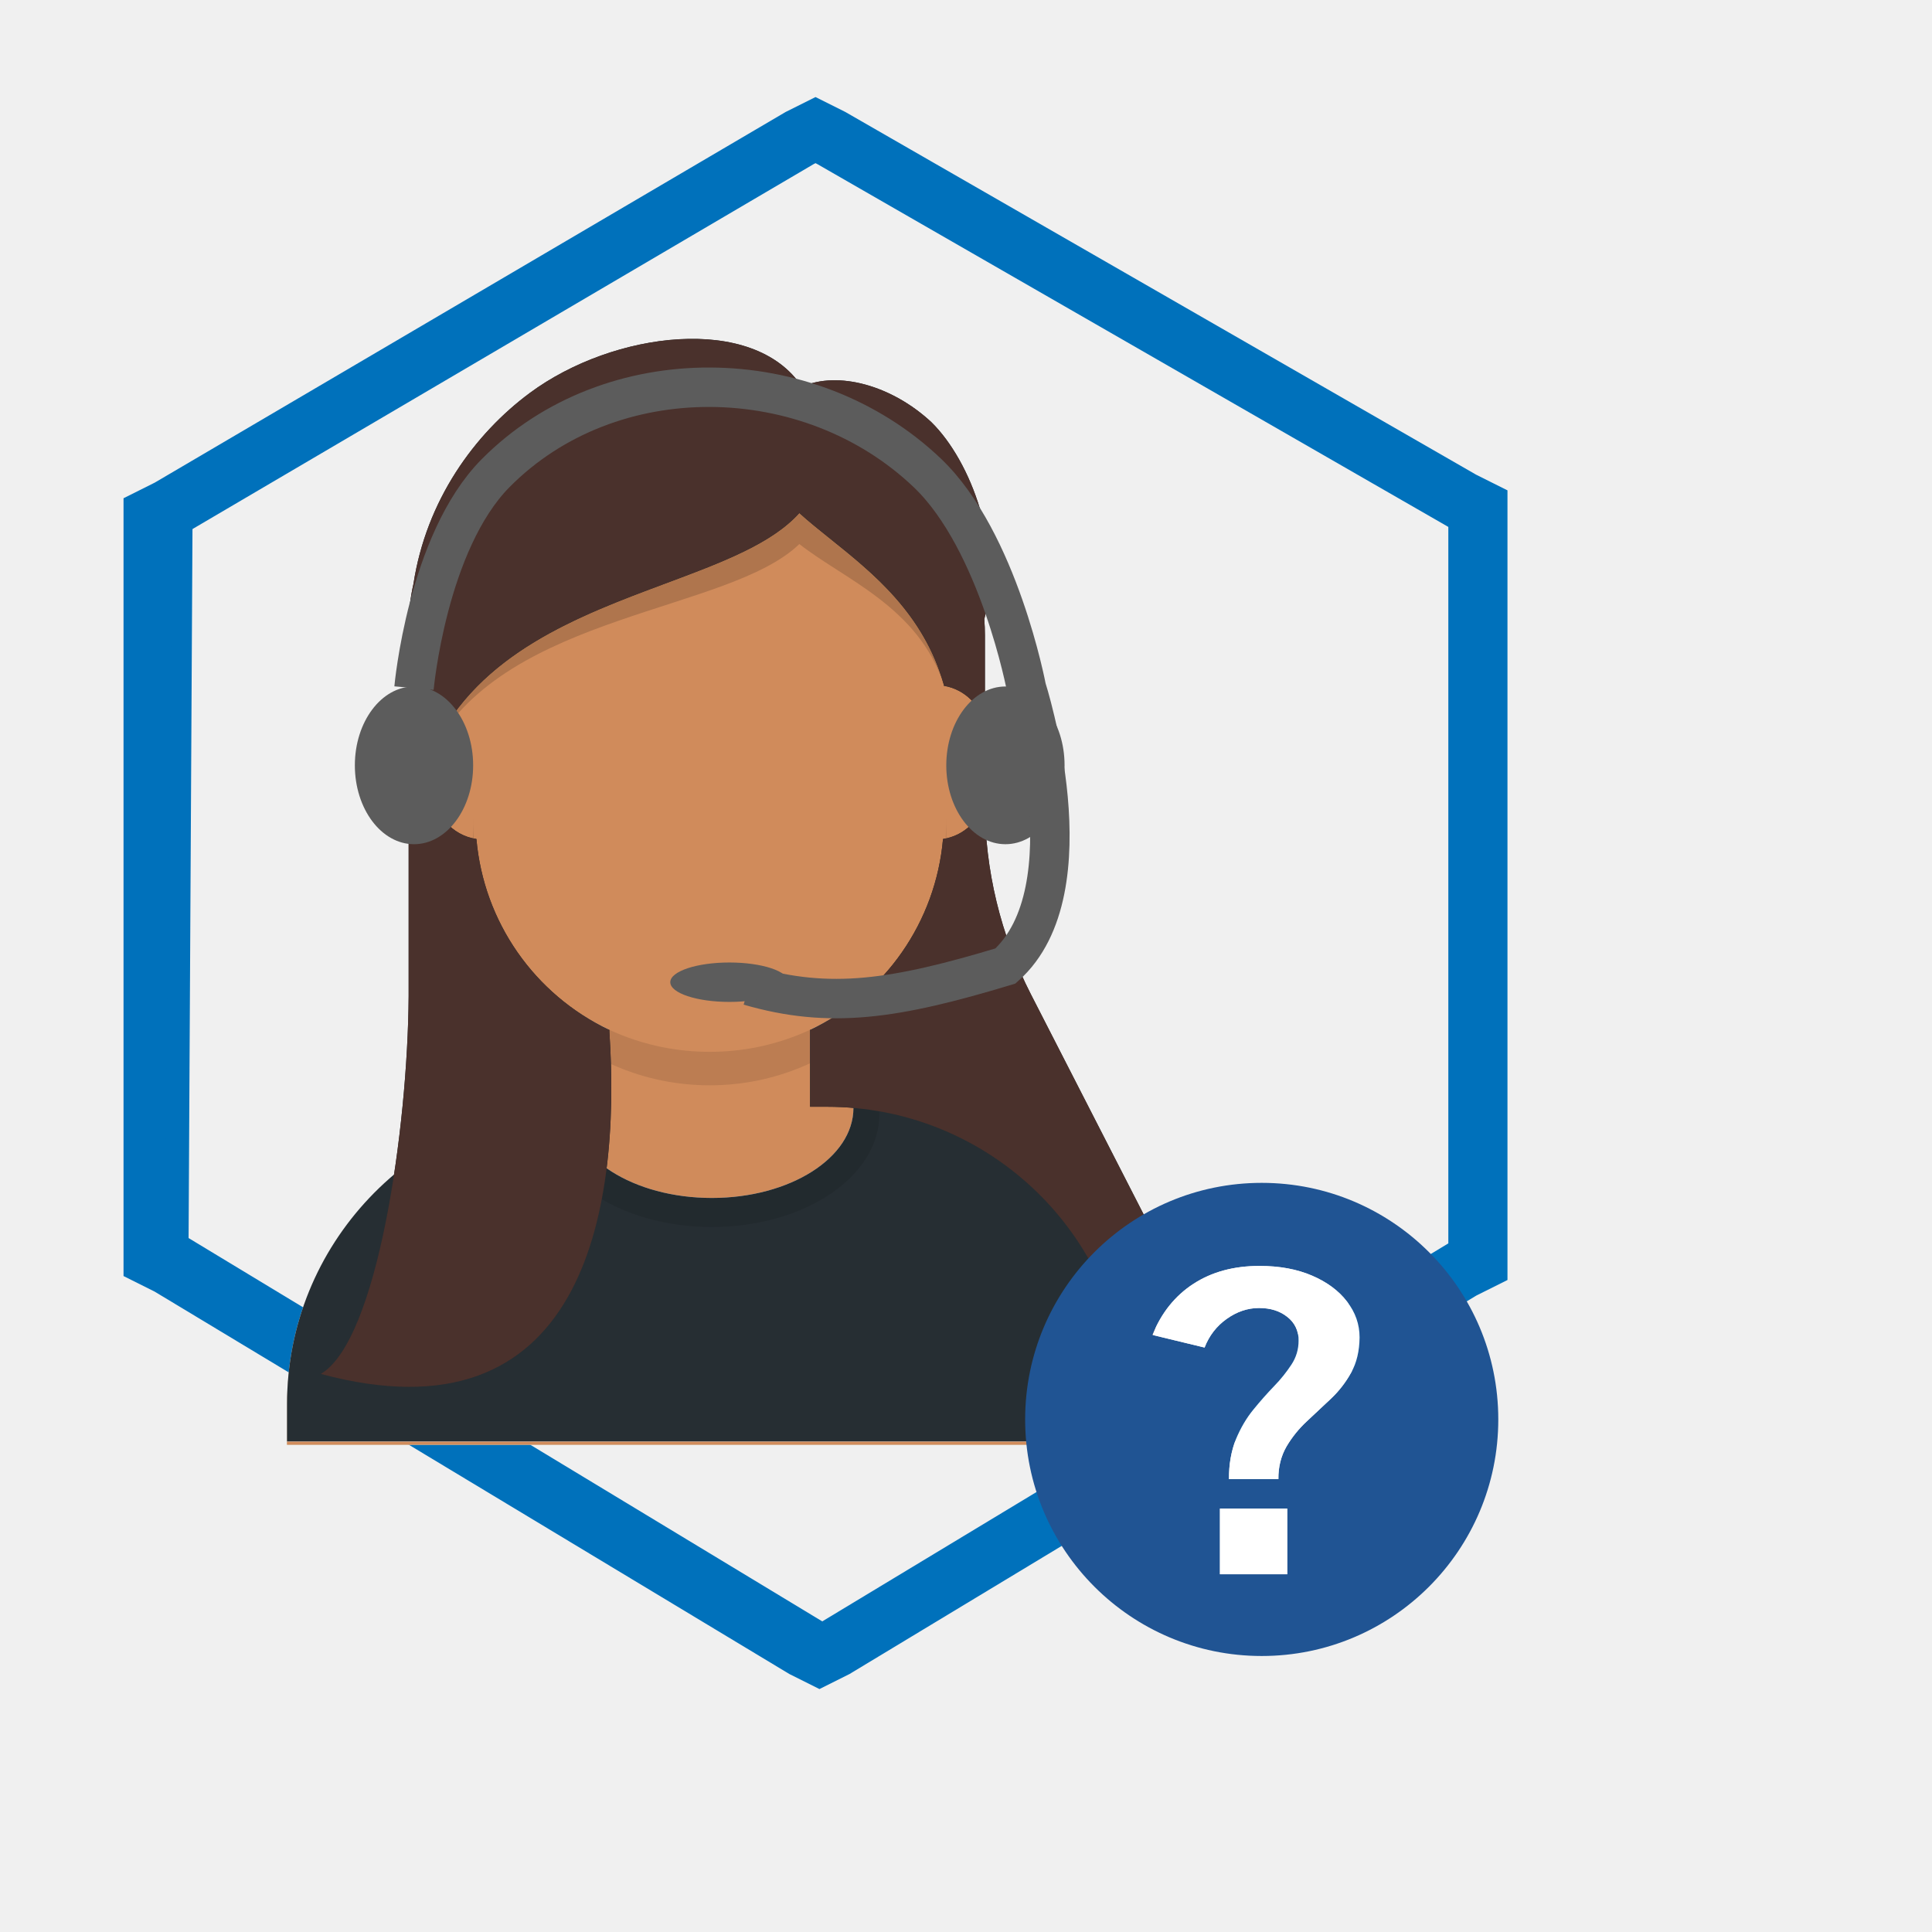
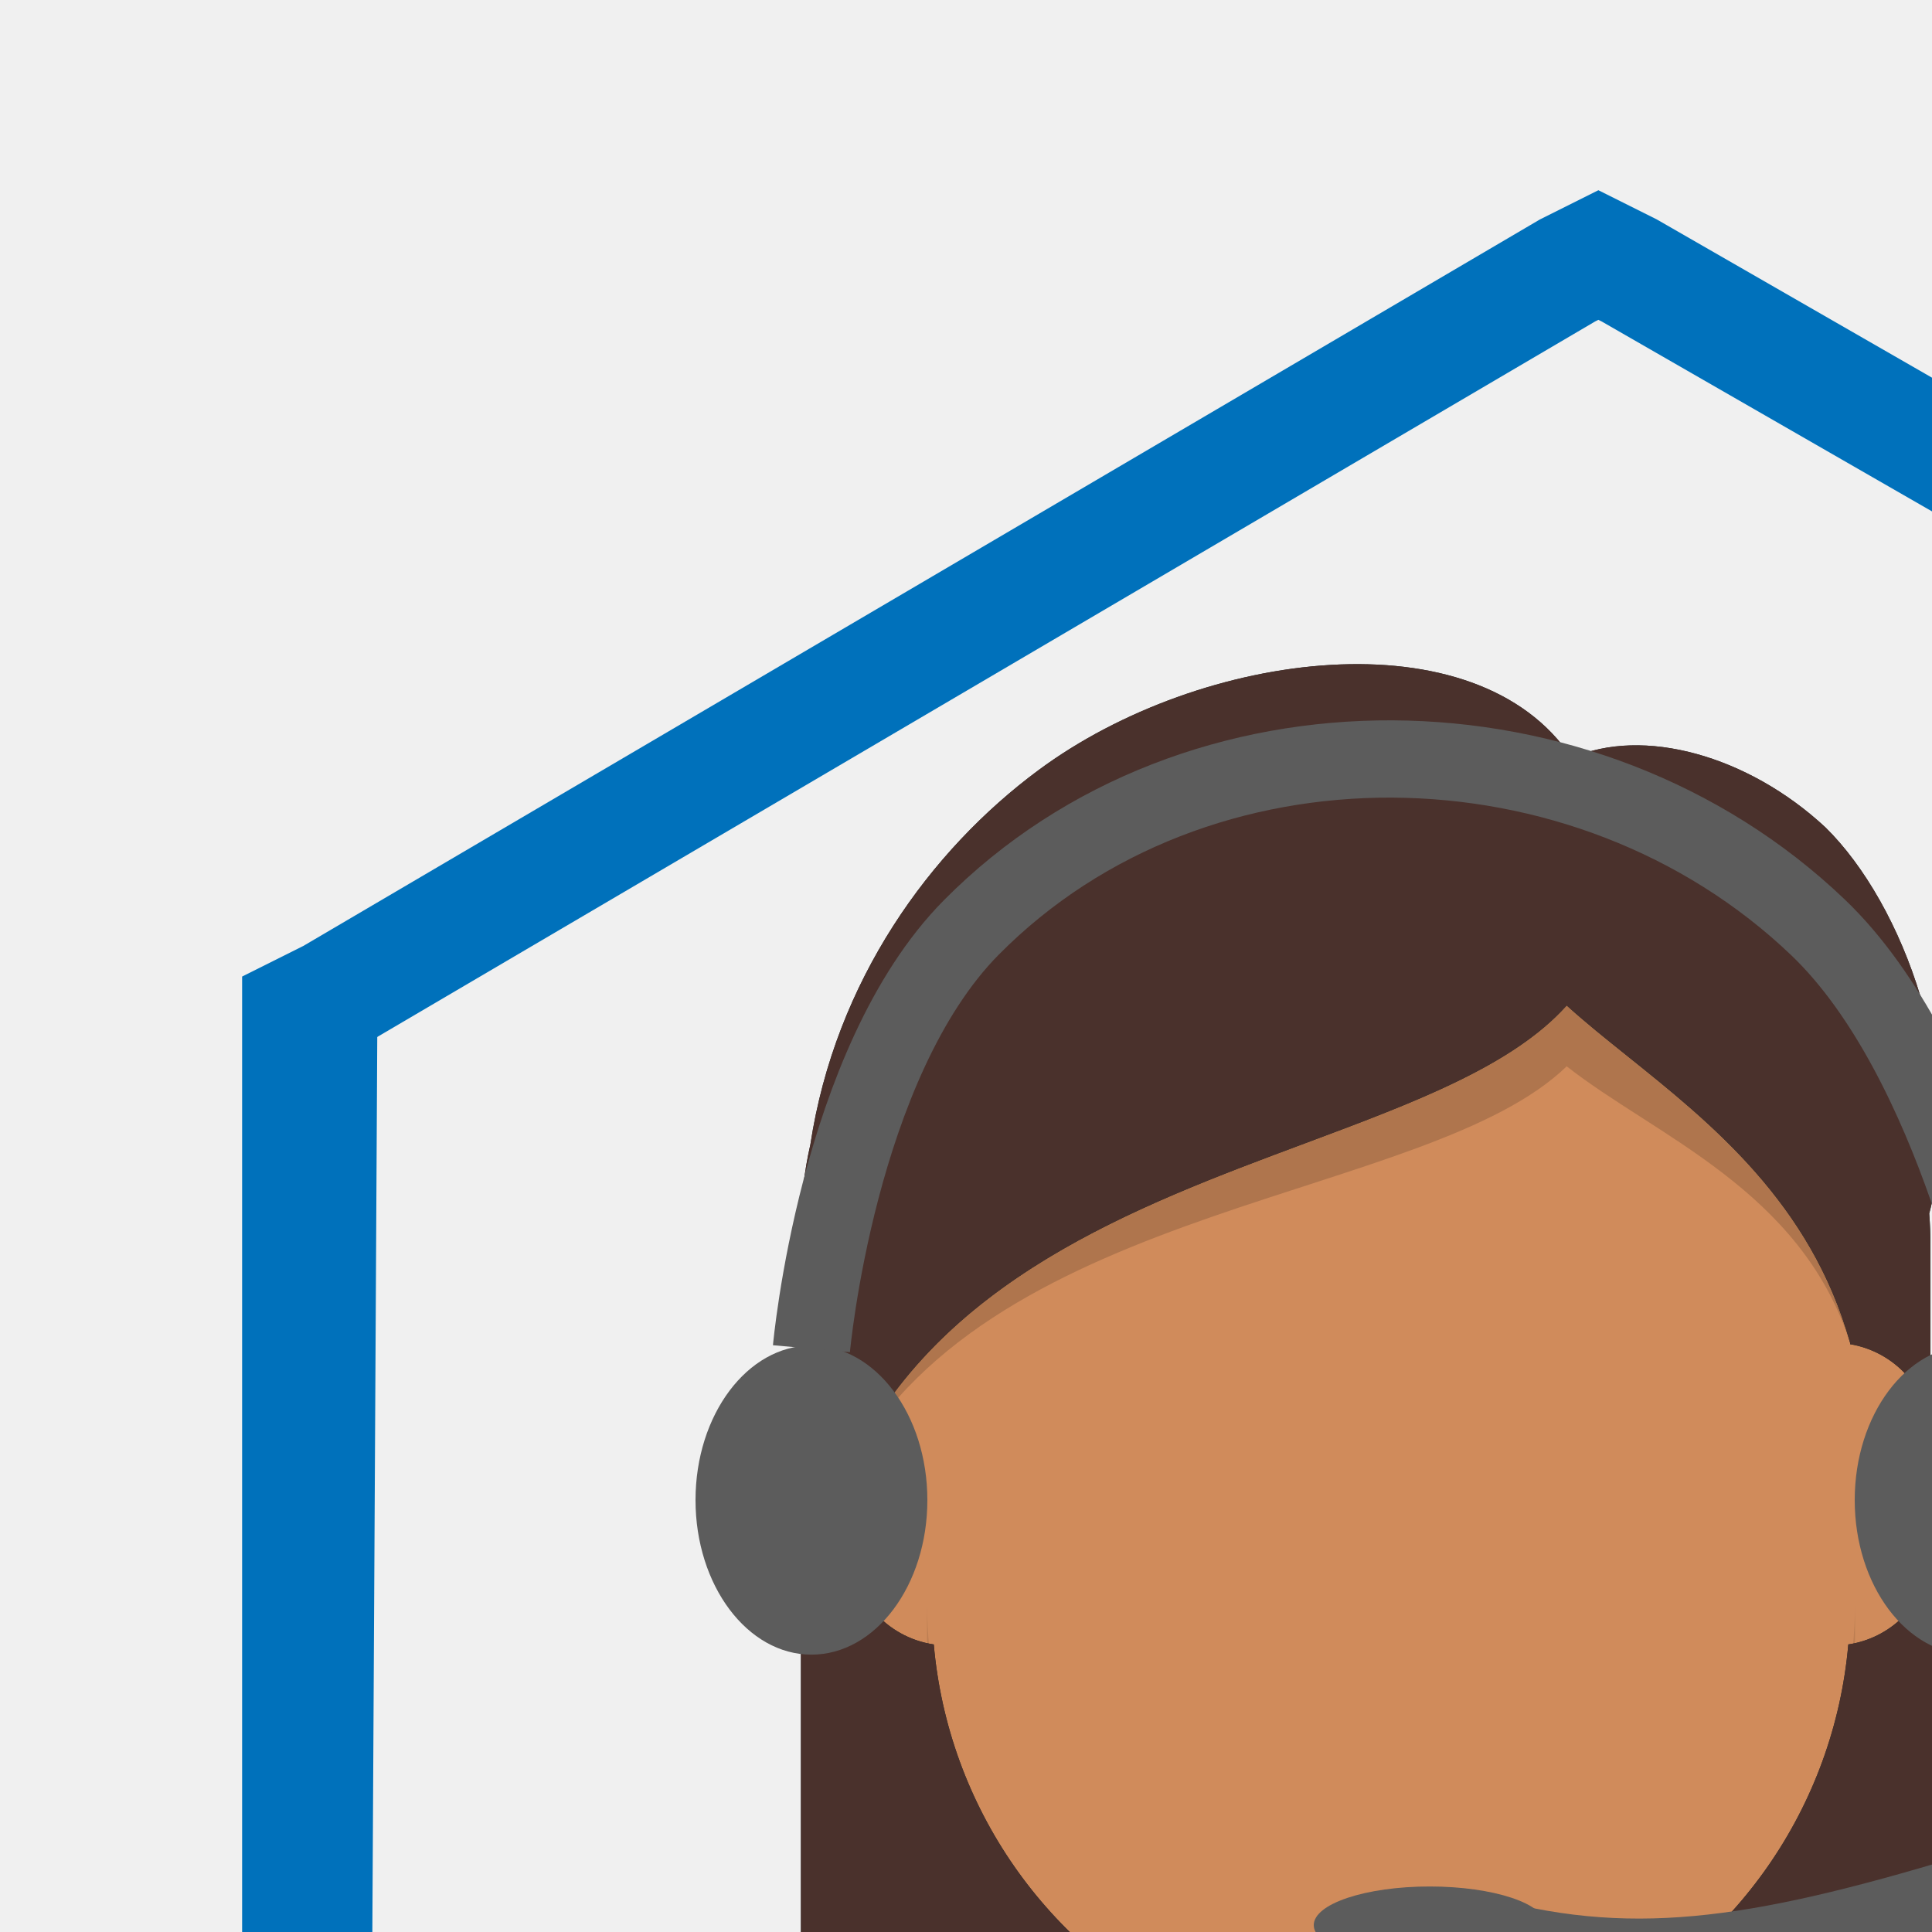
- <svg xmlns="http://www.w3.org/2000/svg" width="49" height="49" viewBox="0" fill="none">
+ <svg xmlns="http://www.w3.org/2000/svg" width="49" height="49" viewBox="0 0 25 25" fill="none">
  <path d="M21.083 3.5l-.4-.2-.4.2-16 9.4-.4.2v18.8l.4.2 16.1 9.7.4.2.4-.2 15.9-9.6.4-.2V12.9l-.4-.2-16-9.2z" fill="url(#a)" stroke="#0071BB" stroke-width="1.5" />
  <path d="M21.083 41.3l-.2-19-16-9-.1 18.1 16.3 9.9z" fill="url(#b)" />
  <path d="M5.283 13.8l15.3 8.7.2 18.3-15.7-9.5.2-17.5zm-.3-.6l-.2 18.2 16.3 9.9-.2-19-15.9-9.1z" fill="url(#c)" />
  <path d="M20.983 3.7l16 9.3v18.5l-16 9.7-16.2-9.8.1-18.2 16.1-9.5zm0-.7l-.3.2-16 9.5-.3.2v.3l-.2 18.2v.3l.3.2 16.2 9.8.3.2.3-.2 16-9.7.3-.2V12.6l-.3-.2-16-9.3-.3-.1z" fill="#0071BB" />
  <path d="M20.573 26.105v1.95h.429c4.263 0 7.719 3.42 7.719 7.636v.955H7.279v-.955c0-4.217 3.456-7.636 7.72-7.636h.428v-1.95c-1.848-.868-3.176-2.643-3.398-4.744a1.278 1.278 0 01-1.105-1.26v-1.484c0-.631.464-1.155 1.072-1.256v-.653c0-3.28 2.688-5.94 6.004-5.94 3.316 0 6.004 2.66 6.004 5.94v.654a1.277 1.277 0 011.072 1.255V20.1c0 .642-.48 1.173-1.105 1.26-.222 2.1-1.55 3.876-3.398 4.744z" fill="#D0C6AC" />
  <mask id="a" style="mask-type:alpha" maskUnits="userSpaceOnUse" x="7" y="10" width="22" height="27">
    <path fill-rule="evenodd" clip-rule="evenodd" d="M20.573 26.105v1.95h.429c4.263 0 7.719 3.42 7.719 7.636v.955H7.279v-.955c0-4.217 3.456-7.636 7.72-7.636h.428v-1.95c-1.848-.868-3.176-2.643-3.398-4.744a1.278 1.278 0 01-1.105-1.26v-1.484c0-.631.464-1.155 1.072-1.256v-.653c0-3.28 2.688-5.94 6.004-5.94 3.316 0 6.004 2.66 6.004 5.94v.654a1.277 1.277 0 011.072 1.255V20.1c0 .642-.48 1.173-1.105 1.26-.222 2.1-1.55 3.876-3.398 4.744z" fill="#fff" />
  </mask>
  <g mask="url(#a)">
    <path fill="#D08B5B" d="M3.849 10.769H32.15v25.877H3.85z" />
  </g>
  <mask id="b" style="mask-type:alpha" maskUnits="userSpaceOnUse" x="7" y="10" width="22" height="27">
    <path fill-rule="evenodd" clip-rule="evenodd" d="M20.573 26.105v1.95h.429c4.263 0 7.719 3.42 7.719 7.636v.955H7.279v-.955c0-4.217 3.456-7.636 7.72-7.636h.428v-1.95c-1.848-.868-3.176-2.643-3.398-4.744a1.278 1.278 0 01-1.105-1.26v-1.484c0-.631.464-1.155 1.072-1.256v-.653c0-3.28 2.688-5.94 6.004-5.94 3.316 0 6.004 2.66 6.004 5.94v.654a1.277 1.277 0 011.072 1.255V20.1c0 .642-.48 1.173-1.105 1.26-.222 2.1-1.55 3.876-3.398 4.744z" fill="#fff" />
  </mask>
  <g mask="url(#b)">
    <path d="M24.004 19.147v2.439c0 3.28-2.688 5.94-6.004 5.94-3.316 0-6.004-2.66-6.004-5.94v-2.44 1.592c0 3.28 2.688 5.939 6.004 5.939 3.316 0 6.004-2.66 6.004-5.94v-1.59z" fill="#000" fill-opacity=".1" />
  </g>
  <path d="M21.64 27.99c3.965.322 7.08 3.611 7.08 7.622v.95H7.28v-.95c0-4.047 3.172-7.36 7.187-7.63a1.49 1.49 0 00-.005.12c0 1.26 1.608 2.281 3.592 2.281s3.591-1.021 3.591-2.281a1.38 1.38 0 00-.004-.112z" fill="#E6E6E6" />
  <mask id="c" style="mask-type:alpha" maskUnits="userSpaceOnUse" x="7" y="27" width="22" height="10">
    <path fill-rule="evenodd" clip-rule="evenodd" d="M21.64 27.99c3.965.322 7.08 3.611 7.08 7.622v.95H7.28v-.95c0-4.047 3.172-7.36 7.187-7.63a1.49 1.49 0 00-.005.12c0 1.26 1.608 2.281 3.592 2.281s3.591-1.021 3.591-2.281a1.38 1.38 0 00-.004-.112z" fill="#fff" />
  </mask>
  <g mask="url(#c)">
    <path fill="#262E33" d="M3.849 24.878H32.15v11.684H3.85z" />
  </g>
  <mask id="d" style="mask-type:alpha" maskUnits="userSpaceOnUse" x="7" y="27" width="22" height="10">
    <path fill-rule="evenodd" clip-rule="evenodd" d="M21.64 27.99c3.965.322 7.08 3.611 7.08 7.622v.95H7.28v-.95c0-4.047 3.172-7.36 7.187-7.63a1.49 1.49 0 00-.005.12c0 1.26 1.608 2.281 3.592 2.281s3.591-1.021 3.591-2.281a1.38 1.38 0 00-.004-.112z" fill="#fff" />
  </mask>
  <g mask="url(#d)">
    <ellipse cx="18.054" cy="28.261" rx="4.249" ry="2.859" fill="#000" fill-opacity=".16" opacity=".6" />
  </g>
  <mask id="e" style="mask-type:alpha" maskUnits="userSpaceOnUse" x="4" y="7" width="28" height="30">
    <path fill="#fff" d="M4 7h28v29.646H4z" />
  </mask>
  <g mask="url(#e)">
    <path fill-rule="evenodd" clip-rule="evenodd" d="M10.364 15.899v9.37c-.02 3.336-.785 8.734-2.228 9.577 6.614 1.778 7.63-4.039 7.319-8.682v-.041a5.933 5.933 0 01-3.372-4.844A1.271 1.271 0 0111 20.023v-1.059c1.152-2.404 3.677-3.345 5.88-4.167 1.413-.527 2.693-1.004 3.393-1.786.237.215.505.43.787.656 1.083.868 2.372 1.9 2.88 3.709v.018a1.27 1.27 0 011.04 1.03V16.11a4.92 4.92 0 00-.016-.407c.481-1.8-.328-4-1.343-4.997-1.005-.934-2.365-1.305-3.283-.898-1.23-1.857-4.788-1.406-6.899.157-1.402 1.038-2.63 2.724-2.953 4.846-.08.35-.122.714-.122 1.088zm13.553 5.38a5.933 5.933 0 01-3.372 4.844v1.947h.425c4.02 0 7.314 3.1 7.614 7.037A4.018 4.018 0 0029 30.791l-2.858-5.58a10.573 10.573 0 01-1.163-4.82v-.145a1.273 1.273 0 01-1.063 1.033z" fill="#272C2E" />
    <mask id="f" style="mask-type:alpha" maskUnits="userSpaceOnUse" x="8" y="8" width="22" height="28">
      <path fill-rule="evenodd" clip-rule="evenodd" d="M10.364 25.268v-9.37c0-.373.042-.737.122-1.087.324-2.122 1.55-3.808 2.953-4.846 2.111-1.563 5.668-2.014 6.9-.157.917-.407 2.277-.036 3.282.898 1.015.997 1.824 3.197 1.343 4.998.01.133.016.269.016.406v2.313a1.273 1.273 0 00-1.04-1.03v-.017c-.64-2.28-2.522-3.327-3.667-4.365C18.48 15.012 12.89 15.02 11 18.964v1.059c0 .637.47 1.165 1.083 1.256a5.933 5.933 0 003.372 4.844v.04c.31 4.644-.705 10.461-7.319 8.683 1.443-.843 2.207-6.241 2.228-9.578zm10.181.855a5.933 5.933 0 003.372-4.844 1.27 1.27 0 001.063-1.033v.144c0 1.676.399 3.328 1.163 4.82l2.858 5.58a4.018 4.018 0 01-.417 4.317 7.632 7.632 0 00-7.614-7.037h-.424v-1.947z" fill="#fff" />
    </mask>
    <g mask="url(#f)">
      <path fill="#4A312C" d="M8.136 8.587h28v29.645h-28z" />
    </g>
    <path fill-rule="evenodd" clip-rule="evenodd" d="M11 18.964c1.89-3.423 7.481-3.43 9.273-5.166 1.143.9 3.019 1.595 3.663 3.564-.644-2.27-2.52-3.315-3.663-4.35-1.792 2-7.383 2.007-9.273 5.952z" fill="#000" fill-opacity=".16" />
  </g>
  <ellipse cx="25.5" cy="19.411" rx="1.5" ry="2" fill="#5C5C5C" />
  <ellipse cx="10.5" cy="19.411" rx="1.5" ry="2" fill="#5C5C5C" />
  <path d="M10.5 17.452s.333-3.699 2.07-5.452c2.915-2.943 7.955-2.867 10.955 0 1.807 1.727 2.508 5.452 2.508 5.452s1.643 5.11-.533 7.048c-2.8.846-4.45 1.095-6.5.5" stroke="#5C5C5C" />
  <ellipse cx="18.5" cy="24.911" rx="1.5" ry=".5" fill="#5C5C5C" />
  <path fill-rule="evenodd" clip-rule="evenodd" d="M32 42a6 6 0 100-12 6 6 0 000 12zm-1.732-9.44c-.465.303-.812.735-1.04 1.297l1.323.32c.118-.303.304-.544.56-.726.26-.185.533-.277.821-.277.289 0 .527.075.715.224.192.15.288.35.288.603 0 .224-.06.426-.181.608a3.665 3.665 0 01-.437.544c-.175.18-.35.38-.529.597a3.04 3.04 0 00-.442.752 2.65 2.65 0 00-.176 1.013h1.253c0-.323.07-.6.208-.832.139-.234.31-.446.512-.634l.614-.576a2.71 2.71 0 00.512-.662c.138-.245.21-.542.213-.89 0-.335-.107-.639-.32-.912-.21-.274-.505-.493-.885-.656-.381-.164-.825-.246-1.334-.246-.65 0-1.209.151-1.675.454zm2.38 7.366v-1.664H30.94v1.664h1.707z" fill="#205493" />
  <path d="M29.229 33.857c.227-.562.574-.994 1.04-1.296.465-.303 1.024-.454 1.674-.454.509 0 .953.082 1.333.246.38.163.676.382.886.656.213.273.32.577.32.912-.004.348-.075.645-.213.89a2.708 2.708 0 01-.512.662c-.203.192-.408.384-.614.576a2.83 2.83 0 00-.512.634 1.589 1.589 0 00-.208.832H31.17c0-.39.059-.729.176-1.013.12-.288.268-.539.443-.752a9.47 9.47 0 01.528-.597 3.67 3.67 0 00.437-.544 1.08 1.08 0 00.181-.608.724.724 0 00-.288-.603c-.188-.15-.426-.224-.714-.224s-.562.092-.822.277a1.56 1.56 0 00-.56.726l-1.322-.32zm3.418 4.405v1.664h-1.706v-1.664h1.706z" fill="#fff" />
  <defs>
    <linearGradient id="b" x1="4.828" y1="27.257" x2="21.056" y2="27.257" gradientUnits="userSpaceOnUse">
      <stop stop-color="#fff" stop-opacity=".5" />
      <stop offset="1" stop-color="#FEF0F2" />
    </linearGradient>
    <linearGradient id="c" x1="4.828" y1="27.257" x2="21.056" y2="27.257" gradientUnits="userSpaceOnUse">
      <stop stop-color="#fff" stop-opacity=".5" />
      <stop offset="1" stop-color="#FEF0F2" />
    </linearGradient>
    <radialGradient id="a" cx="0" cy="0" r="1" gradientUnits="userSpaceOnUse" gradientTransform="matrix(0 18.4877 -15.9957 0 20.618 22.674)">
      <stop stop-color="#fff" />
      <stop offset="1" stop-color="#FEF0F2" />
    </radialGradient>
  </defs>
</svg>
